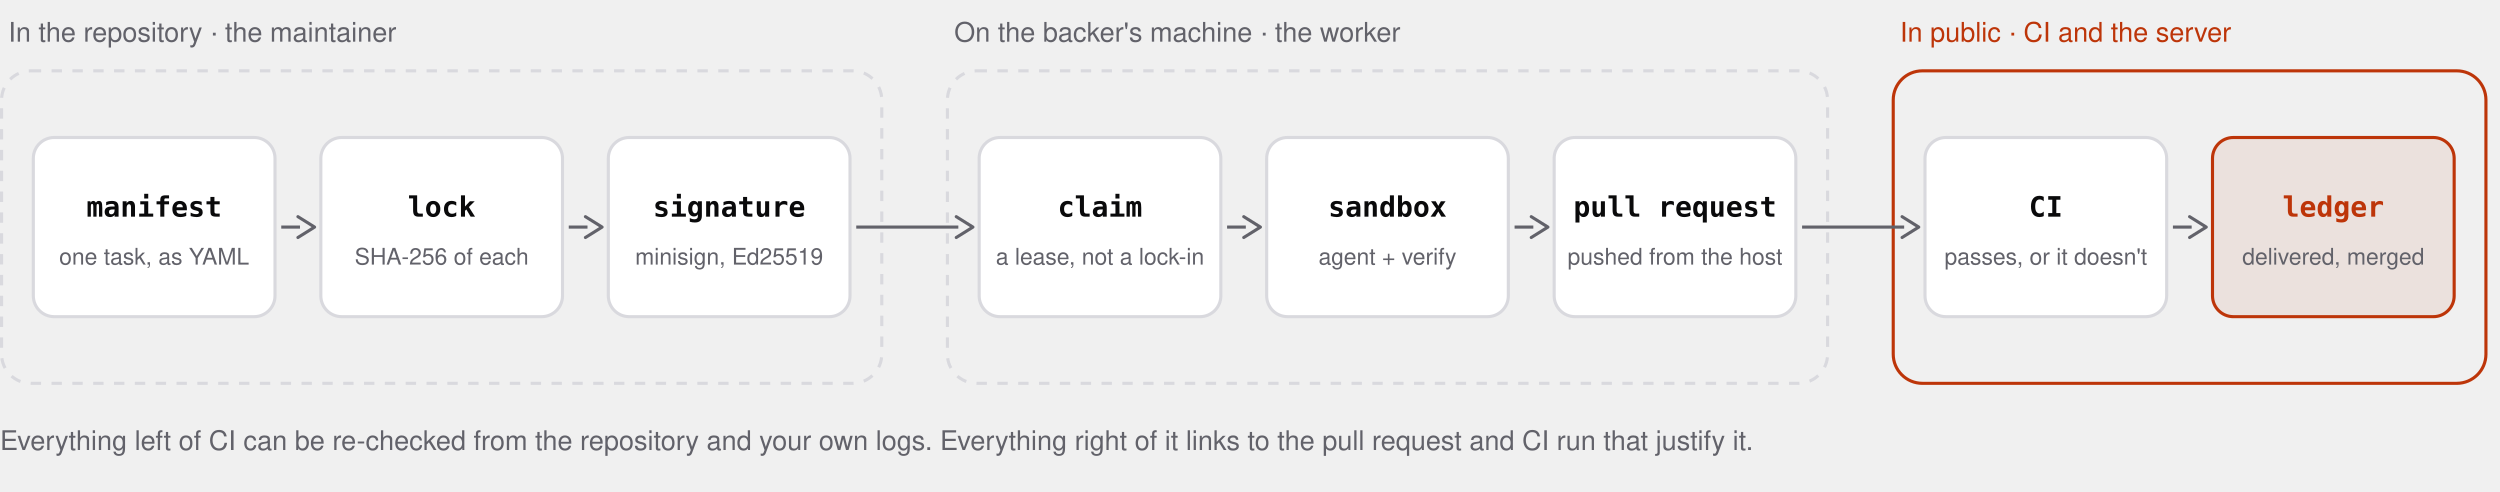
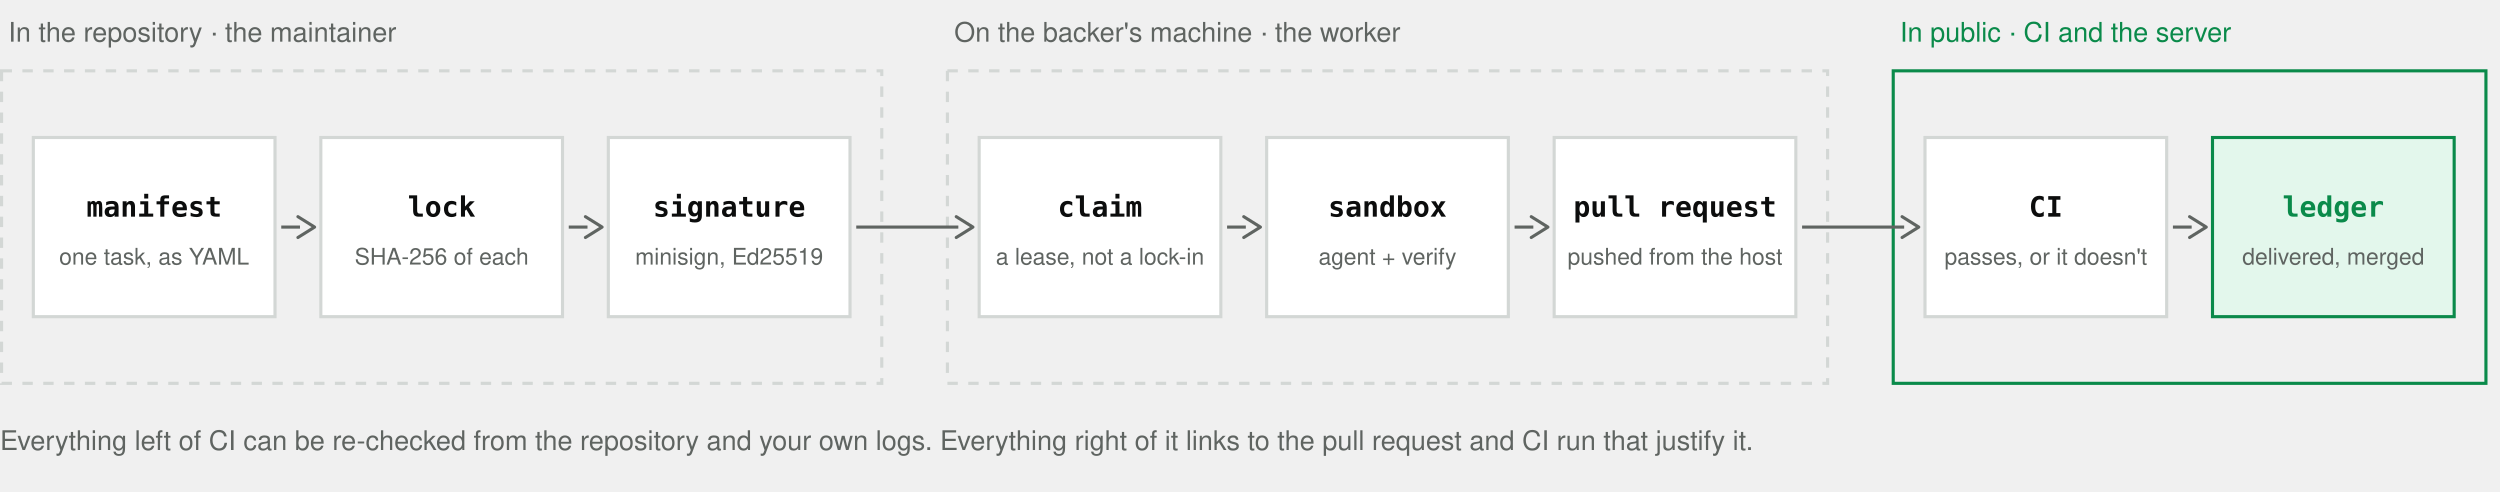
<svg xmlns="http://www.w3.org/2000/svg" viewBox="0 0 1200 236" width="1200" height="236" role="img" aria-label="The path of one task: manifest, lock, signature in the repository; claim, sandbox, pull request on the backer's machine; CI and ledger in public.">
-   <rect x="0.75" y="34" width="422.5" height="150" rx="14" fill="none" stroke="#d9d9de" stroke-width="1.5" stroke-dasharray="5 5" />
-   <text x="4" y="20" font-family="ui-sans-serif, -apple-system, 'Segoe UI', Helvetica, Arial, sans-serif" font-size="13" font-weight="500" fill="#62626a" text-anchor="start">In the repository · the maintainer</text>
-   <rect x="16" y="66" width="116" height="86" rx="10" fill="#ffffff" stroke="#d9d9de" stroke-width="1.5" />
-   <text x="74.0" y="104" font-family="ui-monospace, SFMono-Regular, 'SF Mono', Menlo, Consolas, monospace" font-size="13.5" font-weight="600" fill="#0a0a0b" text-anchor="middle">manifest</text>
-   <text x="74.0" y="127" font-family="ui-sans-serif, -apple-system, 'Segoe UI', Helvetica, Arial, sans-serif" font-size="11" font-weight="400" fill="#62626a" text-anchor="middle">one task, as YAML</text>
-   <rect x="154" y="66" width="116" height="86" rx="10" fill="#ffffff" stroke="#d9d9de" stroke-width="1.5" />
-   <text x="212.0" y="104" font-family="ui-monospace, SFMono-Regular, 'SF Mono', Menlo, Consolas, monospace" font-size="13.5" font-weight="600" fill="#0a0a0b" text-anchor="middle">lock</text>
-   <text x="212.0" y="127" font-family="ui-sans-serif, -apple-system, 'Segoe UI', Helvetica, Arial, sans-serif" font-size="11" font-weight="400" fill="#62626a" text-anchor="middle">SHA-256 of each</text>
-   <path d="M135 109H144" stroke="#62626a" stroke-width="1.5" fill="none" />
-   <path d="M143 104l8 5-8 5" stroke="#62626a" stroke-width="1.5" fill="none" stroke-linecap="round" stroke-linejoin="round" />
-   <rect x="292" y="66" width="116" height="86" rx="10" fill="#ffffff" stroke="#d9d9de" stroke-width="1.5" />
-   <text x="350.0" y="104" font-family="ui-monospace, SFMono-Regular, 'SF Mono', Menlo, Consolas, monospace" font-size="13.5" font-weight="600" fill="#0a0a0b" text-anchor="middle">signature</text>
-   <text x="350.0" y="127" font-family="ui-sans-serif, -apple-system, 'Segoe UI', Helvetica, Arial, sans-serif" font-size="11" font-weight="400" fill="#62626a" text-anchor="middle">minisign, Ed25519</text>
-   <path d="M273 109H282" stroke="#62626a" stroke-width="1.5" fill="none" />
-   <path d="M281 104l8 5-8 5" stroke="#62626a" stroke-width="1.5" fill="none" stroke-linecap="round" stroke-linejoin="round" />
-   <rect x="454.75" y="34" width="422.5" height="150" rx="14" fill="none" stroke="#d9d9de" stroke-width="1.5" stroke-dasharray="5 5" />
-   <text x="458" y="20" font-family="ui-sans-serif, -apple-system, 'Segoe UI', Helvetica, Arial, sans-serif" font-size="13" font-weight="500" fill="#62626a" text-anchor="start">On the backer's machine · the worker</text>
-   <rect x="470" y="66" width="116" height="86" rx="10" fill="#ffffff" stroke="#d9d9de" stroke-width="1.5" />
-   <text x="528.0" y="104" font-family="ui-monospace, SFMono-Regular, 'SF Mono', Menlo, Consolas, monospace" font-size="13.5" font-weight="600" fill="#0a0a0b" text-anchor="middle">claim</text>
-   <text x="528.0" y="127" font-family="ui-sans-serif, -apple-system, 'Segoe UI', Helvetica, Arial, sans-serif" font-size="11" font-weight="400" fill="#62626a" text-anchor="middle">a lease, not a lock-in</text>
-   <path d="M411 109H460" stroke="#62626a" stroke-width="1.5" fill="none" />
-   <path d="M459 104l8 5-8 5" stroke="#62626a" stroke-width="1.5" fill="none" stroke-linecap="round" stroke-linejoin="round" />
-   <rect x="608" y="66" width="116" height="86" rx="10" fill="#ffffff" stroke="#d9d9de" stroke-width="1.5" />
-   <text x="666.0" y="104" font-family="ui-monospace, SFMono-Regular, 'SF Mono', Menlo, Consolas, monospace" font-size="13.5" font-weight="600" fill="#0a0a0b" text-anchor="middle">sandbox</text>
-   <text x="666.0" y="127" font-family="ui-sans-serif, -apple-system, 'Segoe UI', Helvetica, Arial, sans-serif" font-size="11" font-weight="400" fill="#62626a" text-anchor="middle">agent + verify</text>
-   <path d="M589 109H598" stroke="#62626a" stroke-width="1.5" fill="none" />
-   <path d="M597 104l8 5-8 5" stroke="#62626a" stroke-width="1.5" fill="none" stroke-linecap="round" stroke-linejoin="round" />
-   <rect x="746" y="66" width="116" height="86" rx="10" fill="#ffffff" stroke="#d9d9de" stroke-width="1.5" />
-   <text x="804.0" y="104" font-family="ui-monospace, SFMono-Regular, 'SF Mono', Menlo, Consolas, monospace" font-size="13.5" font-weight="600" fill="#0a0a0b" text-anchor="middle">pull request</text>
-   <text x="804.0" y="127" font-family="ui-sans-serif, -apple-system, 'Segoe UI', Helvetica, Arial, sans-serif" font-size="11" font-weight="400" fill="#62626a" text-anchor="middle">pushed from the host</text>
-   <path d="M727 109H736" stroke="#62626a" stroke-width="1.5" fill="none" />
-   <path d="M735 104l8 5-8 5" stroke="#62626a" stroke-width="1.5" fill="none" stroke-linecap="round" stroke-linejoin="round" />
-   <rect x="908.75" y="34" width="284.5" height="150" rx="14" fill="none" stroke="#bd3509" stroke-width="1.5" stroke-dasharray="0" />
-   <text x="912" y="20" font-family="ui-sans-serif, -apple-system, 'Segoe UI', Helvetica, Arial, sans-serif" font-size="13" font-weight="500" fill="#bd3509" text-anchor="start">In public · CI and the server</text>
-   <rect x="924" y="66" width="116" height="86" rx="10" fill="#ffffff" stroke="#d9d9de" stroke-width="1.5" />
-   <text x="982.0" y="104" font-family="ui-monospace, SFMono-Regular, 'SF Mono', Menlo, Consolas, monospace" font-size="13.5" font-weight="600" fill="#0a0a0b" text-anchor="middle">CI</text>
-   <text x="982.0" y="127" font-family="ui-sans-serif, -apple-system, 'Segoe UI', Helvetica, Arial, sans-serif" font-size="11" font-weight="400" fill="#62626a" text-anchor="middle">passes, or it doesn't</text>
-   <path d="M865 109H914" stroke="#62626a" stroke-width="1.5" fill="none" />
-   <path d="M913 104l8 5-8 5" stroke="#62626a" stroke-width="1.5" fill="none" stroke-linecap="round" stroke-linejoin="round" />
-   <rect x="1062" y="66" width="116" height="86" rx="10" fill="#bd350914" stroke="#bd3509" stroke-width="1.5" />
-   <text x="1120.0" y="104" font-family="ui-monospace, SFMono-Regular, 'SF Mono', Menlo, Consolas, monospace" font-size="13.5" font-weight="600" fill="#bd3509" text-anchor="middle">ledger</text>
-   <text x="1120.0" y="127" font-family="ui-sans-serif, -apple-system, 'Segoe UI', Helvetica, Arial, sans-serif" font-size="11" font-weight="400" fill="#62626a" text-anchor="middle">delivered, merged</text>
-   <path d="M1043 109H1052" stroke="#62626a" stroke-width="1.5" fill="none" />
-   <path d="M1051 104l8 5-8 5" stroke="#62626a" stroke-width="1.5" fill="none" stroke-linecap="round" stroke-linejoin="round" />
-   <text x="0" y="216" font-family="ui-sans-serif, -apple-system, 'Segoe UI', Helvetica, Arial, sans-serif" font-size="13" font-weight="400" fill="#62626a" text-anchor="start">Everything left of CI can be re-checked from the repository and your own logs. Everything right of it links to the pull request and CI run that justify it.</text>
+   <rect x="0.75" y="34" width="422.5" height="150" fill="none" stroke="#d3d7d5" stroke-width="1.5" stroke-dasharray="5 5" />
+   <text x="4" y="20" font-family="ui-sans-serif, -apple-system, 'Segoe UI', Helvetica, Arial, sans-serif" font-size="13" font-weight="500" fill="#5f6461" text-anchor="start">In the repository · the maintainer</text>
+   <rect x="16" y="66" width="116" height="86" fill="#ffffff" stroke="#d3d7d5" stroke-width="1.5" />
+   <text x="74.0" y="104" font-family="ui-monospace, SFMono-Regular, 'SF Mono', Menlo, Consolas, monospace" font-size="13.5" font-weight="600" fill="#0c0d0d" text-anchor="middle">manifest</text>
+   <text x="74.0" y="127" font-family="ui-sans-serif, -apple-system, 'Segoe UI', Helvetica, Arial, sans-serif" font-size="11" font-weight="400" fill="#5f6461" text-anchor="middle">one task, as YAML</text>
+   <rect x="154" y="66" width="116" height="86" fill="#ffffff" stroke="#d3d7d5" stroke-width="1.5" />
+   <text x="212.0" y="104" font-family="ui-monospace, SFMono-Regular, 'SF Mono', Menlo, Consolas, monospace" font-size="13.5" font-weight="600" fill="#0c0d0d" text-anchor="middle">lock</text>
+   <text x="212.0" y="127" font-family="ui-sans-serif, -apple-system, 'Segoe UI', Helvetica, Arial, sans-serif" font-size="11" font-weight="400" fill="#5f6461" text-anchor="middle">SHA-256 of each</text>
+   <path d="M135 109H144" stroke="#5f6461" stroke-width="1.5" fill="none" />
+   <path d="M143 104l8 5-8 5" stroke="#5f6461" stroke-width="1.5" fill="none" stroke-linecap="round" stroke-linejoin="round" />
+   <rect x="292" y="66" width="116" height="86" fill="#ffffff" stroke="#d3d7d5" stroke-width="1.5" />
+   <text x="350.0" y="104" font-family="ui-monospace, SFMono-Regular, 'SF Mono', Menlo, Consolas, monospace" font-size="13.5" font-weight="600" fill="#0c0d0d" text-anchor="middle">signature</text>
+   <text x="350.0" y="127" font-family="ui-sans-serif, -apple-system, 'Segoe UI', Helvetica, Arial, sans-serif" font-size="11" font-weight="400" fill="#5f6461" text-anchor="middle">minisign, Ed25519</text>
+   <path d="M273 109H282" stroke="#5f6461" stroke-width="1.5" fill="none" />
+   <path d="M281 104l8 5-8 5" stroke="#5f6461" stroke-width="1.5" fill="none" stroke-linecap="round" stroke-linejoin="round" />
+   <rect x="454.75" y="34" width="422.5" height="150" fill="none" stroke="#d3d7d5" stroke-width="1.5" stroke-dasharray="5 5" />
+   <text x="458" y="20" font-family="ui-sans-serif, -apple-system, 'Segoe UI', Helvetica, Arial, sans-serif" font-size="13" font-weight="500" fill="#5f6461" text-anchor="start">On the backer's machine · the worker</text>
+   <rect x="470" y="66" width="116" height="86" fill="#ffffff" stroke="#d3d7d5" stroke-width="1.5" />
+   <text x="528.0" y="104" font-family="ui-monospace, SFMono-Regular, 'SF Mono', Menlo, Consolas, monospace" font-size="13.5" font-weight="600" fill="#0c0d0d" text-anchor="middle">claim</text>
+   <text x="528.0" y="127" font-family="ui-sans-serif, -apple-system, 'Segoe UI', Helvetica, Arial, sans-serif" font-size="11" font-weight="400" fill="#5f6461" text-anchor="middle">a lease, not a lock-in</text>
+   <path d="M411 109H460" stroke="#5f6461" stroke-width="1.5" fill="none" />
+   <path d="M459 104l8 5-8 5" stroke="#5f6461" stroke-width="1.5" fill="none" stroke-linecap="round" stroke-linejoin="round" />
+   <rect x="608" y="66" width="116" height="86" fill="#ffffff" stroke="#d3d7d5" stroke-width="1.5" />
+   <text x="666.0" y="104" font-family="ui-monospace, SFMono-Regular, 'SF Mono', Menlo, Consolas, monospace" font-size="13.5" font-weight="600" fill="#0c0d0d" text-anchor="middle">sandbox</text>
+   <text x="666.0" y="127" font-family="ui-sans-serif, -apple-system, 'Segoe UI', Helvetica, Arial, sans-serif" font-size="11" font-weight="400" fill="#5f6461" text-anchor="middle">agent + verify</text>
+   <path d="M589 109H598" stroke="#5f6461" stroke-width="1.5" fill="none" />
+   <path d="M597 104l8 5-8 5" stroke="#5f6461" stroke-width="1.5" fill="none" stroke-linecap="round" stroke-linejoin="round" />
+   <rect x="746" y="66" width="116" height="86" fill="#ffffff" stroke="#d3d7d5" stroke-width="1.5" />
+   <text x="804.0" y="104" font-family="ui-monospace, SFMono-Regular, 'SF Mono', Menlo, Consolas, monospace" font-size="13.5" font-weight="600" fill="#0c0d0d" text-anchor="middle">pull request</text>
+   <text x="804.0" y="127" font-family="ui-sans-serif, -apple-system, 'Segoe UI', Helvetica, Arial, sans-serif" font-size="11" font-weight="400" fill="#5f6461" text-anchor="middle">pushed from the host</text>
+   <path d="M727 109H736" stroke="#5f6461" stroke-width="1.5" fill="none" />
+   <path d="M735 104l8 5-8 5" stroke="#5f6461" stroke-width="1.5" fill="none" stroke-linecap="round" stroke-linejoin="round" />
+   <rect x="908.75" y="34" width="284.5" height="150" fill="none" stroke="#0a8a4a" stroke-width="1.5" stroke-dasharray="0" />
+   <text x="912" y="20" font-family="ui-sans-serif, -apple-system, 'Segoe UI', Helvetica, Arial, sans-serif" font-size="13" font-weight="500" fill="#0a8a4a" text-anchor="start">In public · CI and the server</text>
+   <rect x="924" y="66" width="116" height="86" fill="#ffffff" stroke="#d3d7d5" stroke-width="1.5" />
+   <text x="982.0" y="104" font-family="ui-monospace, SFMono-Regular, 'SF Mono', Menlo, Consolas, monospace" font-size="13.5" font-weight="600" fill="#0c0d0d" text-anchor="middle">CI</text>
+   <text x="982.0" y="127" font-family="ui-sans-serif, -apple-system, 'Segoe UI', Helvetica, Arial, sans-serif" font-size="11" font-weight="400" fill="#5f6461" text-anchor="middle">passes, or it doesn't</text>
+   <path d="M865 109H914" stroke="#5f6461" stroke-width="1.5" fill="none" />
+   <path d="M913 104l8 5-8 5" stroke="#5f6461" stroke-width="1.5" fill="none" stroke-linecap="round" stroke-linejoin="round" />
+   <rect x="1062" y="66" width="116" height="86" fill="#e3f7ec" stroke="#0a8a4a" stroke-width="1.5" />
+   <text x="1120.0" y="104" font-family="ui-monospace, SFMono-Regular, 'SF Mono', Menlo, Consolas, monospace" font-size="13.5" font-weight="600" fill="#0a8a4a" text-anchor="middle">ledger</text>
+   <text x="1120.0" y="127" font-family="ui-sans-serif, -apple-system, 'Segoe UI', Helvetica, Arial, sans-serif" font-size="11" font-weight="400" fill="#5f6461" text-anchor="middle">delivered, merged</text>
+   <path d="M1043 109H1052" stroke="#5f6461" stroke-width="1.5" fill="none" />
+   <path d="M1051 104l8 5-8 5" stroke="#5f6461" stroke-width="1.5" fill="none" stroke-linecap="round" stroke-linejoin="round" />
+   <text x="0" y="216" font-family="ui-sans-serif, -apple-system, 'Segoe UI', Helvetica, Arial, sans-serif" font-size="13" font-weight="400" fill="#5f6461" text-anchor="start">Everything left of CI can be re-checked from the repository and your own logs. Everything right of it links to the pull request and CI run that justify it.</text>
</svg>
